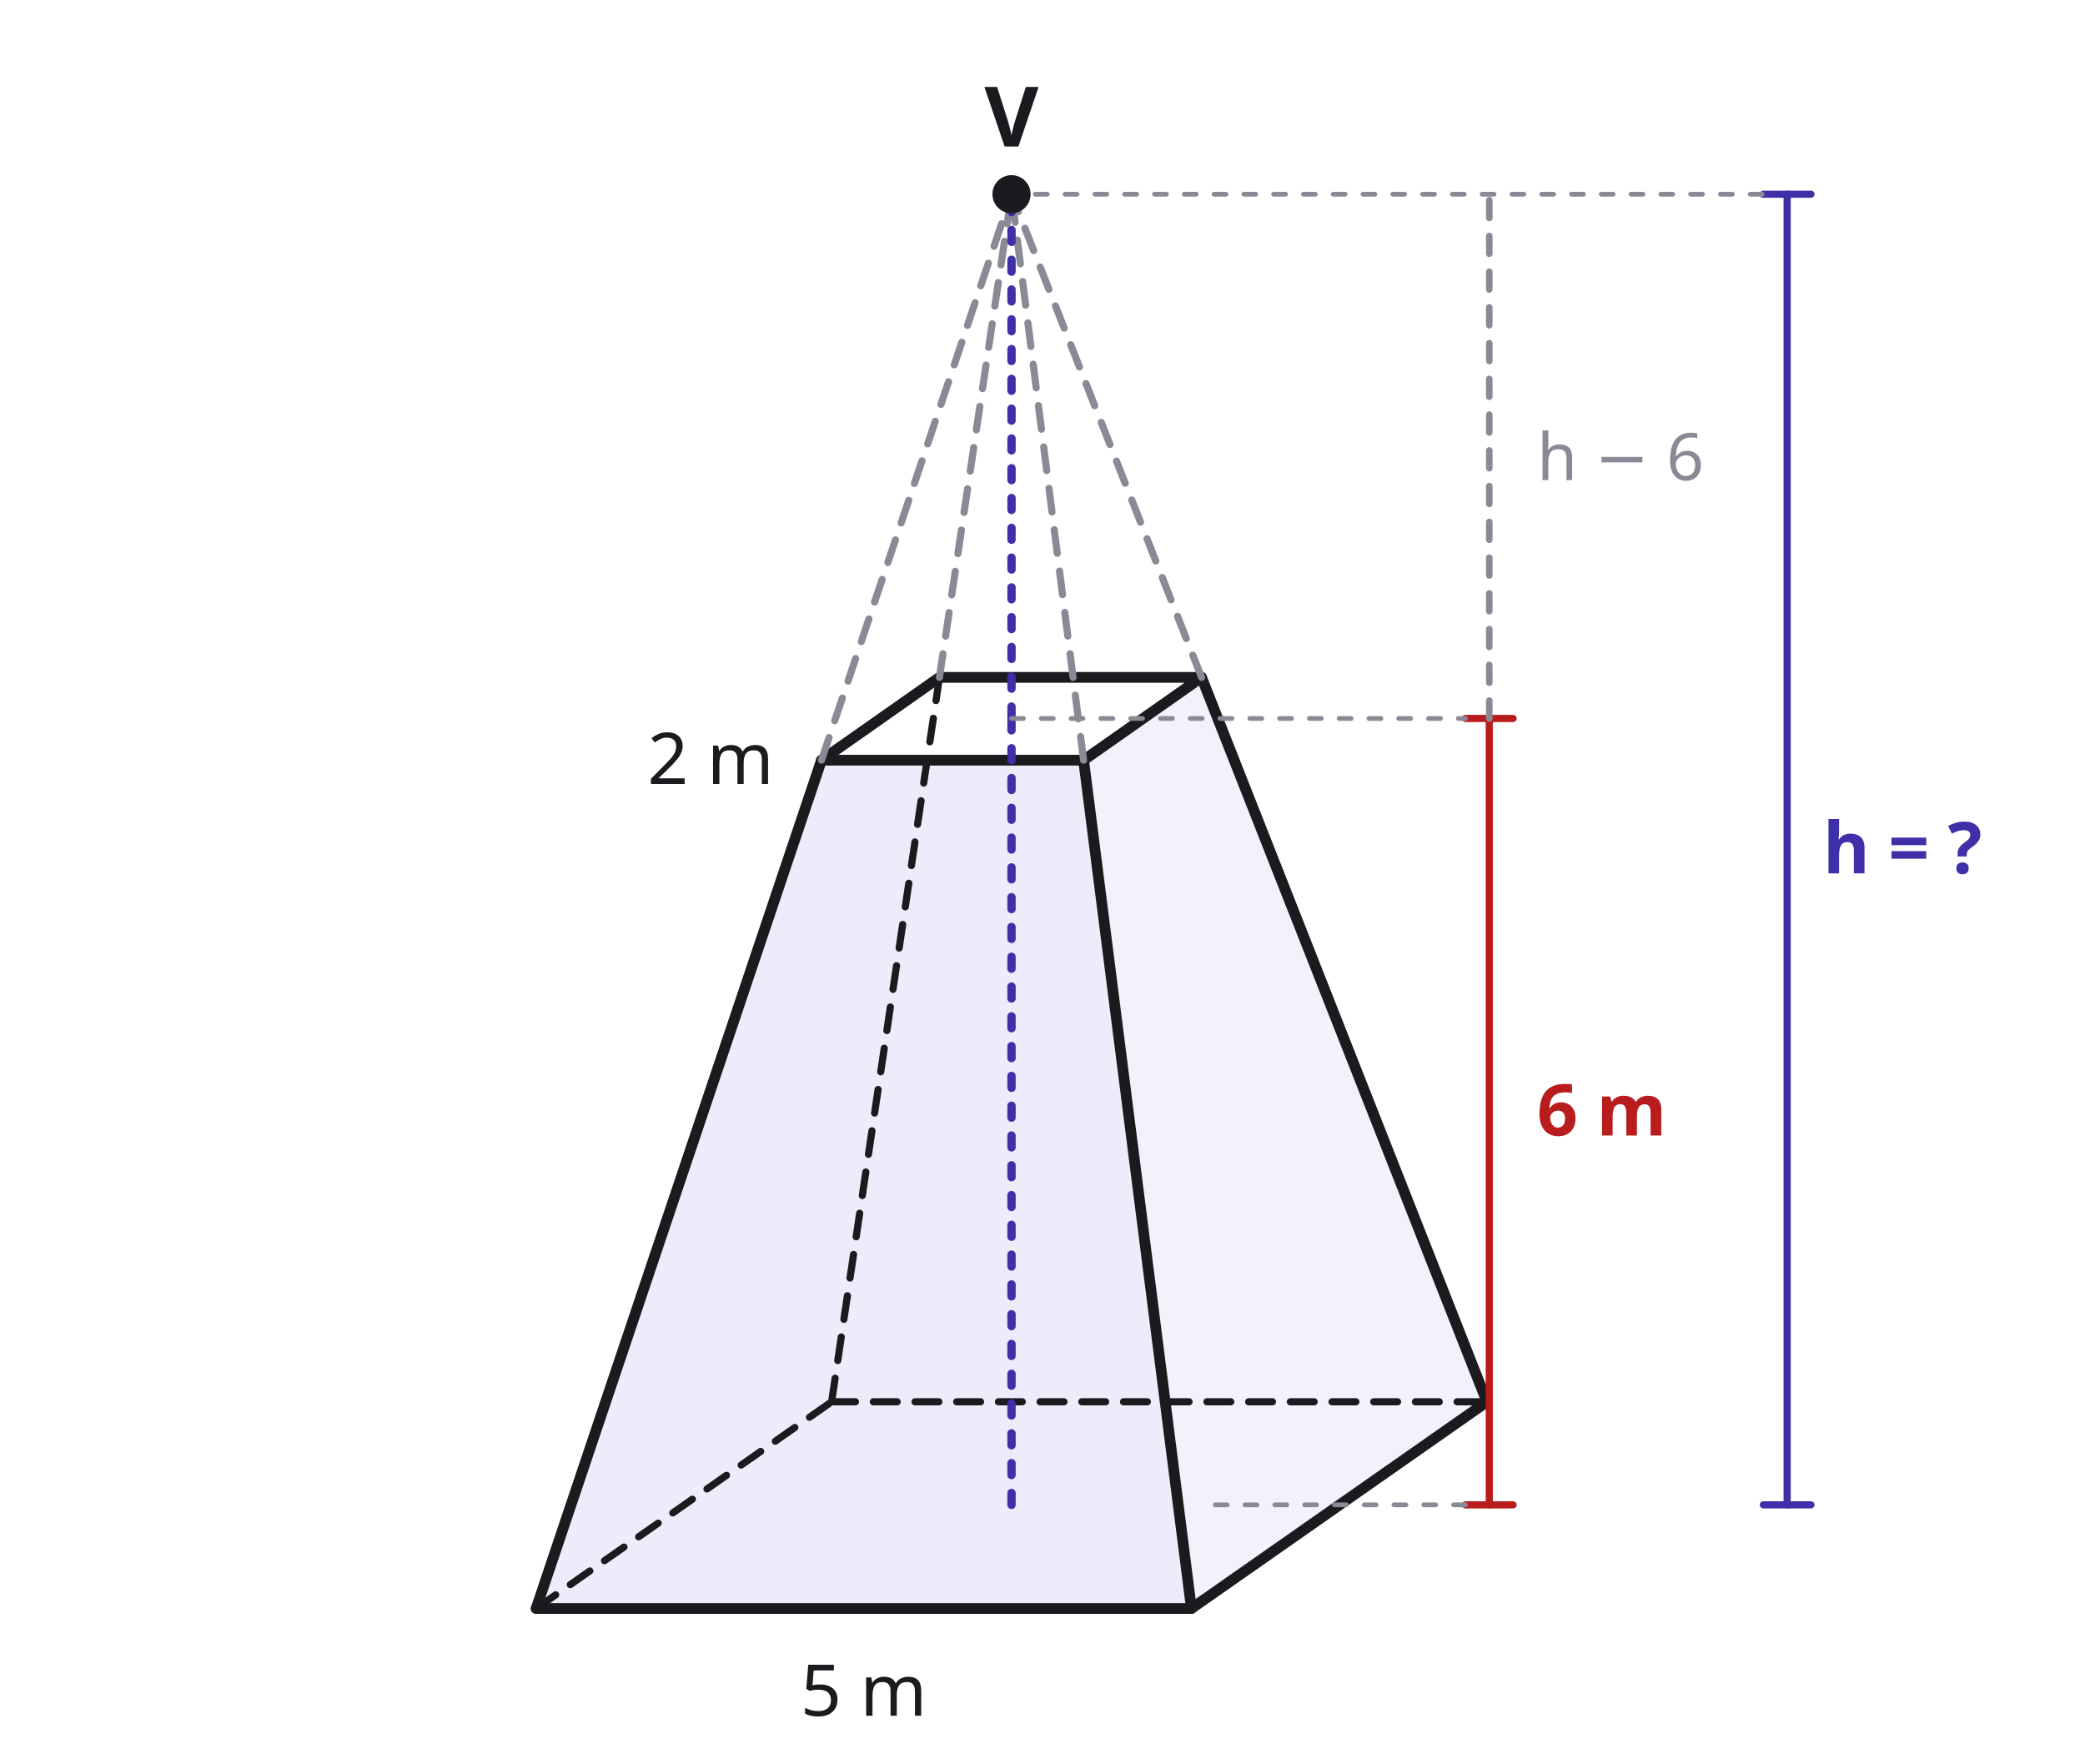
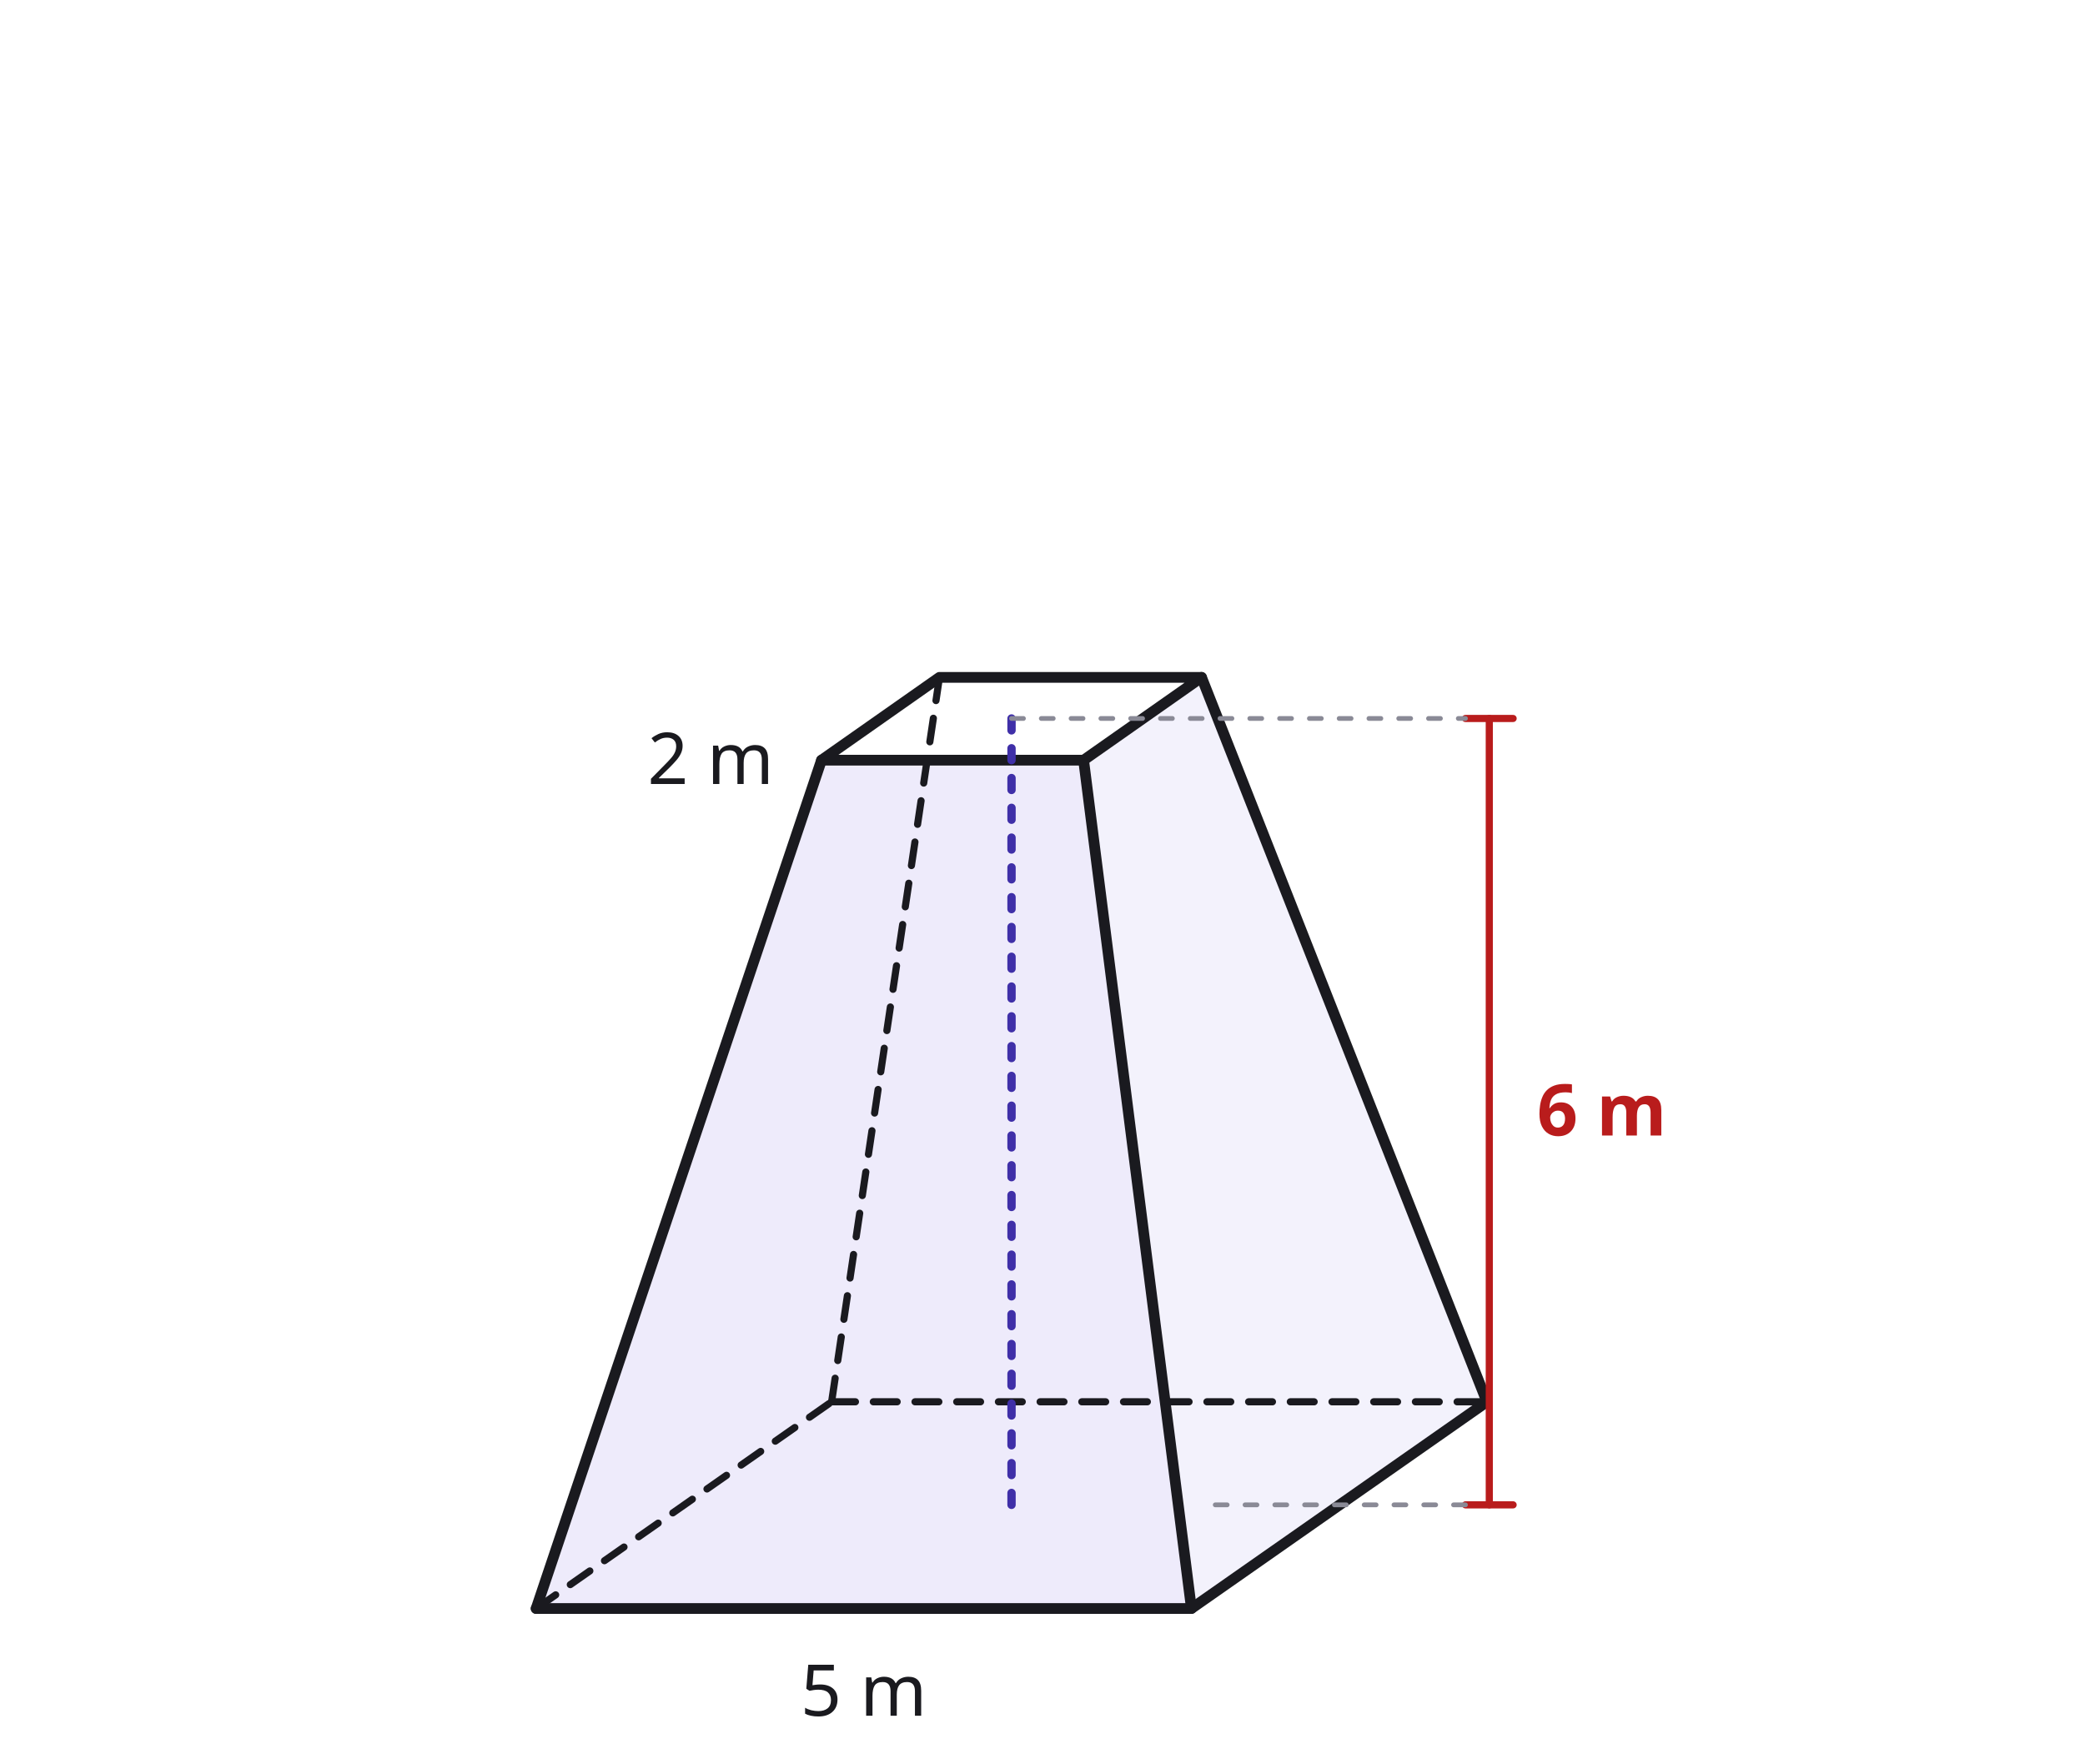
- <svg xmlns="http://www.w3.org/2000/svg" viewBox="0 0 350 296" width="350" height="296" role="img" aria-label="A frustum of a square-based pyramid with a 5 m bottom square and a 2 m top square 6 m apart; the removed top pyramid is dashed up to the apex V, and the full height h is asked">
+ <svg xmlns="http://www.w3.org/2000/svg" viewBox="0 0 350 296" width="350" height="296" role="img" aria-label="A frustum of a square-based pyramid with a 5 m bottom square and a 2 m top square 6 m apart">
  <path d="M90 270 L200 270 L181.9 127.6 L137.9 127.6 Z" fill="#6d5ae0" fill-opacity="0.12" stroke="none" />
  <path d="M200 270 L249.6 235.3 L201.7 113.7 L181.9 127.6 Z" fill="#6d5ae0" fill-opacity="0.08" stroke="none" />
  <path d="M90 270 L139.6 235.3" fill="none" stroke="#1a1a1f" stroke-width="1.2" stroke-linejoin="round" stroke-linecap="round" stroke-dasharray="4 3" />
  <path d="M139.6 235.3 L249.6 235.3" fill="none" stroke="#1a1a1f" stroke-width="1.2" stroke-linejoin="round" stroke-linecap="round" stroke-dasharray="4 3" />
  <path d="M139.6 235.3 L157.7 113.7" fill="none" stroke="#1a1a1f" stroke-width="1.2" stroke-linejoin="round" stroke-linecap="round" stroke-dasharray="4 3" />
  <path d="M90 270 L200 270 L249.6 235.3" fill="none" stroke="#1a1a1f" stroke-width="1.8" stroke-linejoin="round" stroke-linecap="round" />
  <path d="M137.9 127.6 L181.9 127.6 L201.7 113.7 L157.7 113.7 Z" fill="none" stroke="#1a1a1f" stroke-width="1.8" stroke-linejoin="round" stroke-linecap="round" />
  <path d="M90 270 L137.9 127.6" fill="none" stroke="#1a1a1f" stroke-width="1.8" stroke-linejoin="round" stroke-linecap="round" />
  <path d="M200 270 L181.9 127.6" fill="none" stroke="#1a1a1f" stroke-width="1.8" stroke-linejoin="round" stroke-linecap="round" />
  <path d="M249.6 235.3 L201.7 113.7" fill="none" stroke="#1a1a1f" stroke-width="1.8" stroke-linejoin="round" stroke-linecap="round" />
-   <path d="M137.9 127.6 L169.8 32.6" fill="none" stroke="#8a8a96" stroke-width="1.2" stroke-linejoin="round" stroke-linecap="round" stroke-dasharray="4 3" />
-   <path d="M181.9 127.6 L169.8 32.6" fill="none" stroke="#8a8a96" stroke-width="1.2" stroke-linejoin="round" stroke-linecap="round" stroke-dasharray="4 3" />
-   <path d="M201.7 113.7 L169.8 32.6" fill="none" stroke="#8a8a96" stroke-width="1.2" stroke-linejoin="round" stroke-linecap="round" stroke-dasharray="4 3" />
-   <path d="M157.7 113.7 L169.8 32.6" fill="none" stroke="#8a8a96" stroke-width="1.2" stroke-linejoin="round" stroke-linecap="round" stroke-dasharray="4 3" />
  <path d="M169.8 252.6 L169.8 120.6" fill="none" stroke="#3f2fa8" stroke-width="1.4" stroke-linejoin="round" stroke-linecap="round" stroke-dasharray="2 3" />
-   <path d="M169.8 120.6 L169.8 32.6" fill="none" stroke="#3f2fa8" stroke-width="1.4" stroke-linejoin="round" stroke-linecap="round" stroke-dasharray="2 3" />
-   <circle cx="169.8" cy="32.6" r="3.2" fill="#1a1a1f" />
-   <text x="169.8" y="24.6" font-family="system-ui, sans-serif" font-size="14" font-weight="700" fill="#1a1a1f" text-anchor="middle">V</text>
  <text x="145" y="288" font-family="system-ui, sans-serif" font-size="12" fill="#1a1a1f" text-anchor="middle">5 m</text>
  <text x="129.9" y="131.6" font-family="system-ui, sans-serif" font-size="12" fill="#1a1a1f" text-anchor="end">2 m</text>
  <path d="M250 252.6 L250 120.6" fill="none" stroke="#b91c1c" stroke-width="1.2" stroke-linejoin="round" stroke-linecap="round" />
  <path d="M246 252.6 L254 252.6" fill="none" stroke="#b91c1c" stroke-width="1.2" stroke-linejoin="round" stroke-linecap="round" />
  <path d="M246 120.6 L254 120.6" fill="none" stroke="#b91c1c" stroke-width="1.2" stroke-linejoin="round" stroke-linecap="round" />
  <text x="258" y="190.6" font-family="system-ui, sans-serif" font-size="12" font-weight="700" fill="#b91c1c" text-anchor="start">6 m</text>
-   <path d="M300 252.6 L300 32.6" fill="none" stroke="#3f2fa8" stroke-width="1.2" stroke-linejoin="round" stroke-linecap="round" />
-   <path d="M296 32.6 L304 32.6" fill="none" stroke="#3f2fa8" stroke-width="1.2" stroke-linejoin="round" stroke-linecap="round" />
-   <path d="M296 252.6 L304 252.6" fill="none" stroke="#3f2fa8" stroke-width="1.2" stroke-linejoin="round" stroke-linecap="round" />
-   <text x="306" y="146.6" font-family="system-ui, sans-serif" font-size="12" font-weight="700" fill="#3f2fa8" text-anchor="start">h = ?</text>
-   <path d="M250 120.6 L250 32.6" fill="none" stroke="#8a8a96" stroke-width="1.1" stroke-linejoin="round" stroke-linecap="round" stroke-dasharray="3 3" />
-   <text x="258" y="80.6" font-family="system-ui, sans-serif" font-size="11" fill="#8a8a96" text-anchor="start">h − 6</text>
  <path d="M169.8 120.6 L246 120.6" fill="none" stroke="#8a8a96" stroke-width="0.8" stroke-linejoin="round" stroke-linecap="round" stroke-dasharray="2 3" />
-   <path d="M173.8 32.6 L296 32.6" fill="none" stroke="#8a8a96" stroke-width="0.8" stroke-linejoin="round" stroke-linecap="round" stroke-dasharray="2 3" />
  <path d="M204 252.6 L246 252.6" fill="none" stroke="#8a8a96" stroke-width="0.8" stroke-linejoin="round" stroke-linecap="round" stroke-dasharray="2 3" />
</svg>
